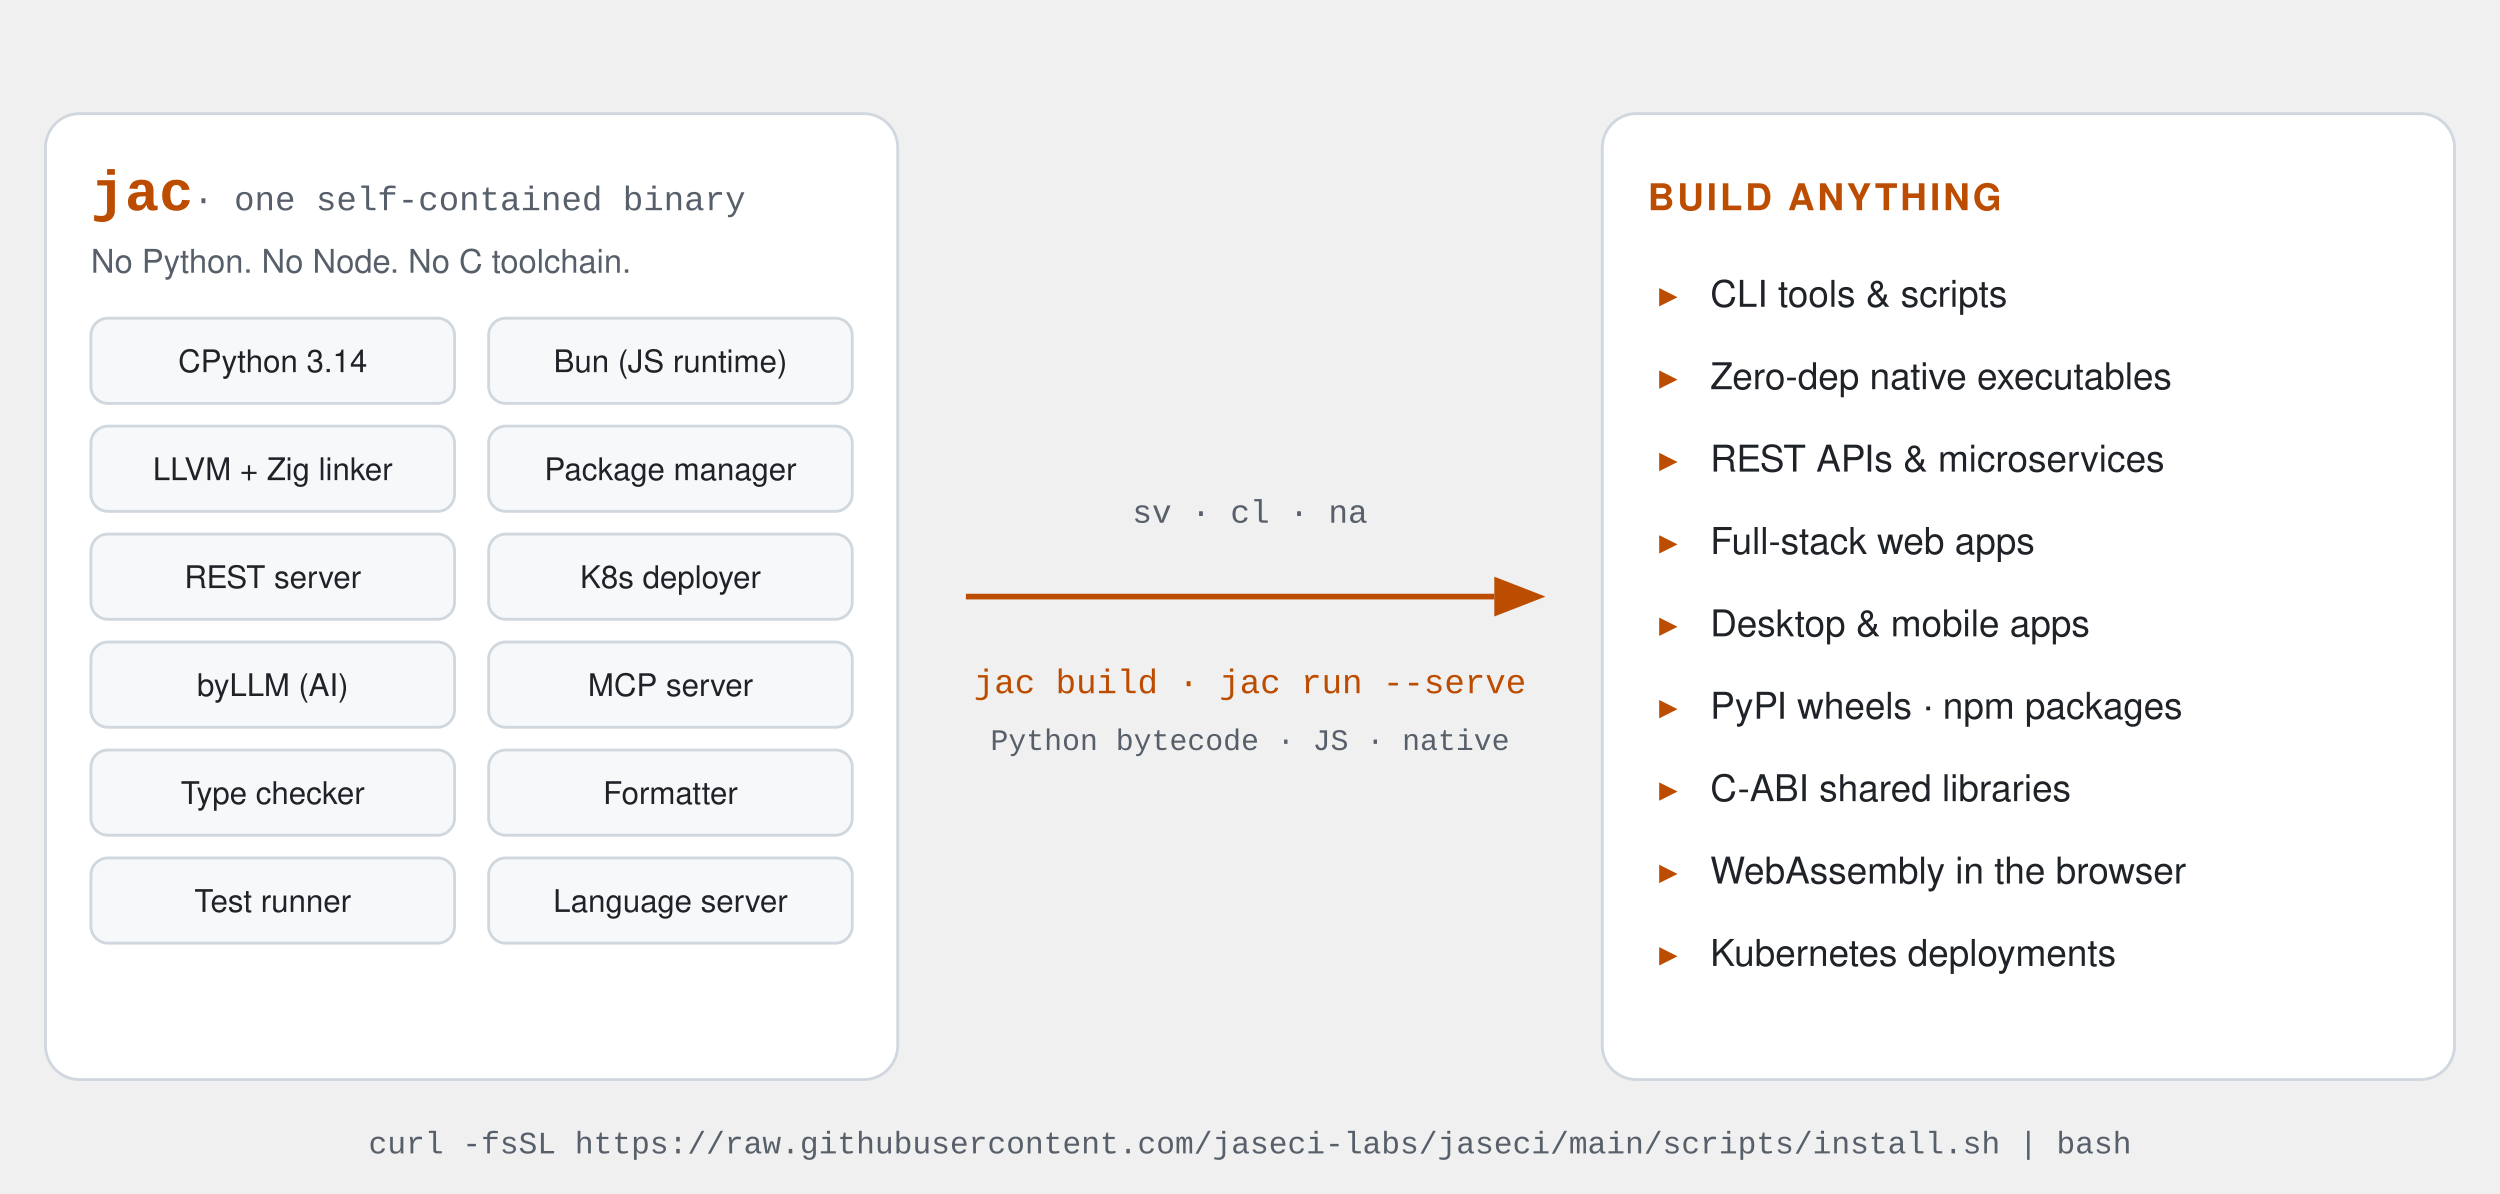
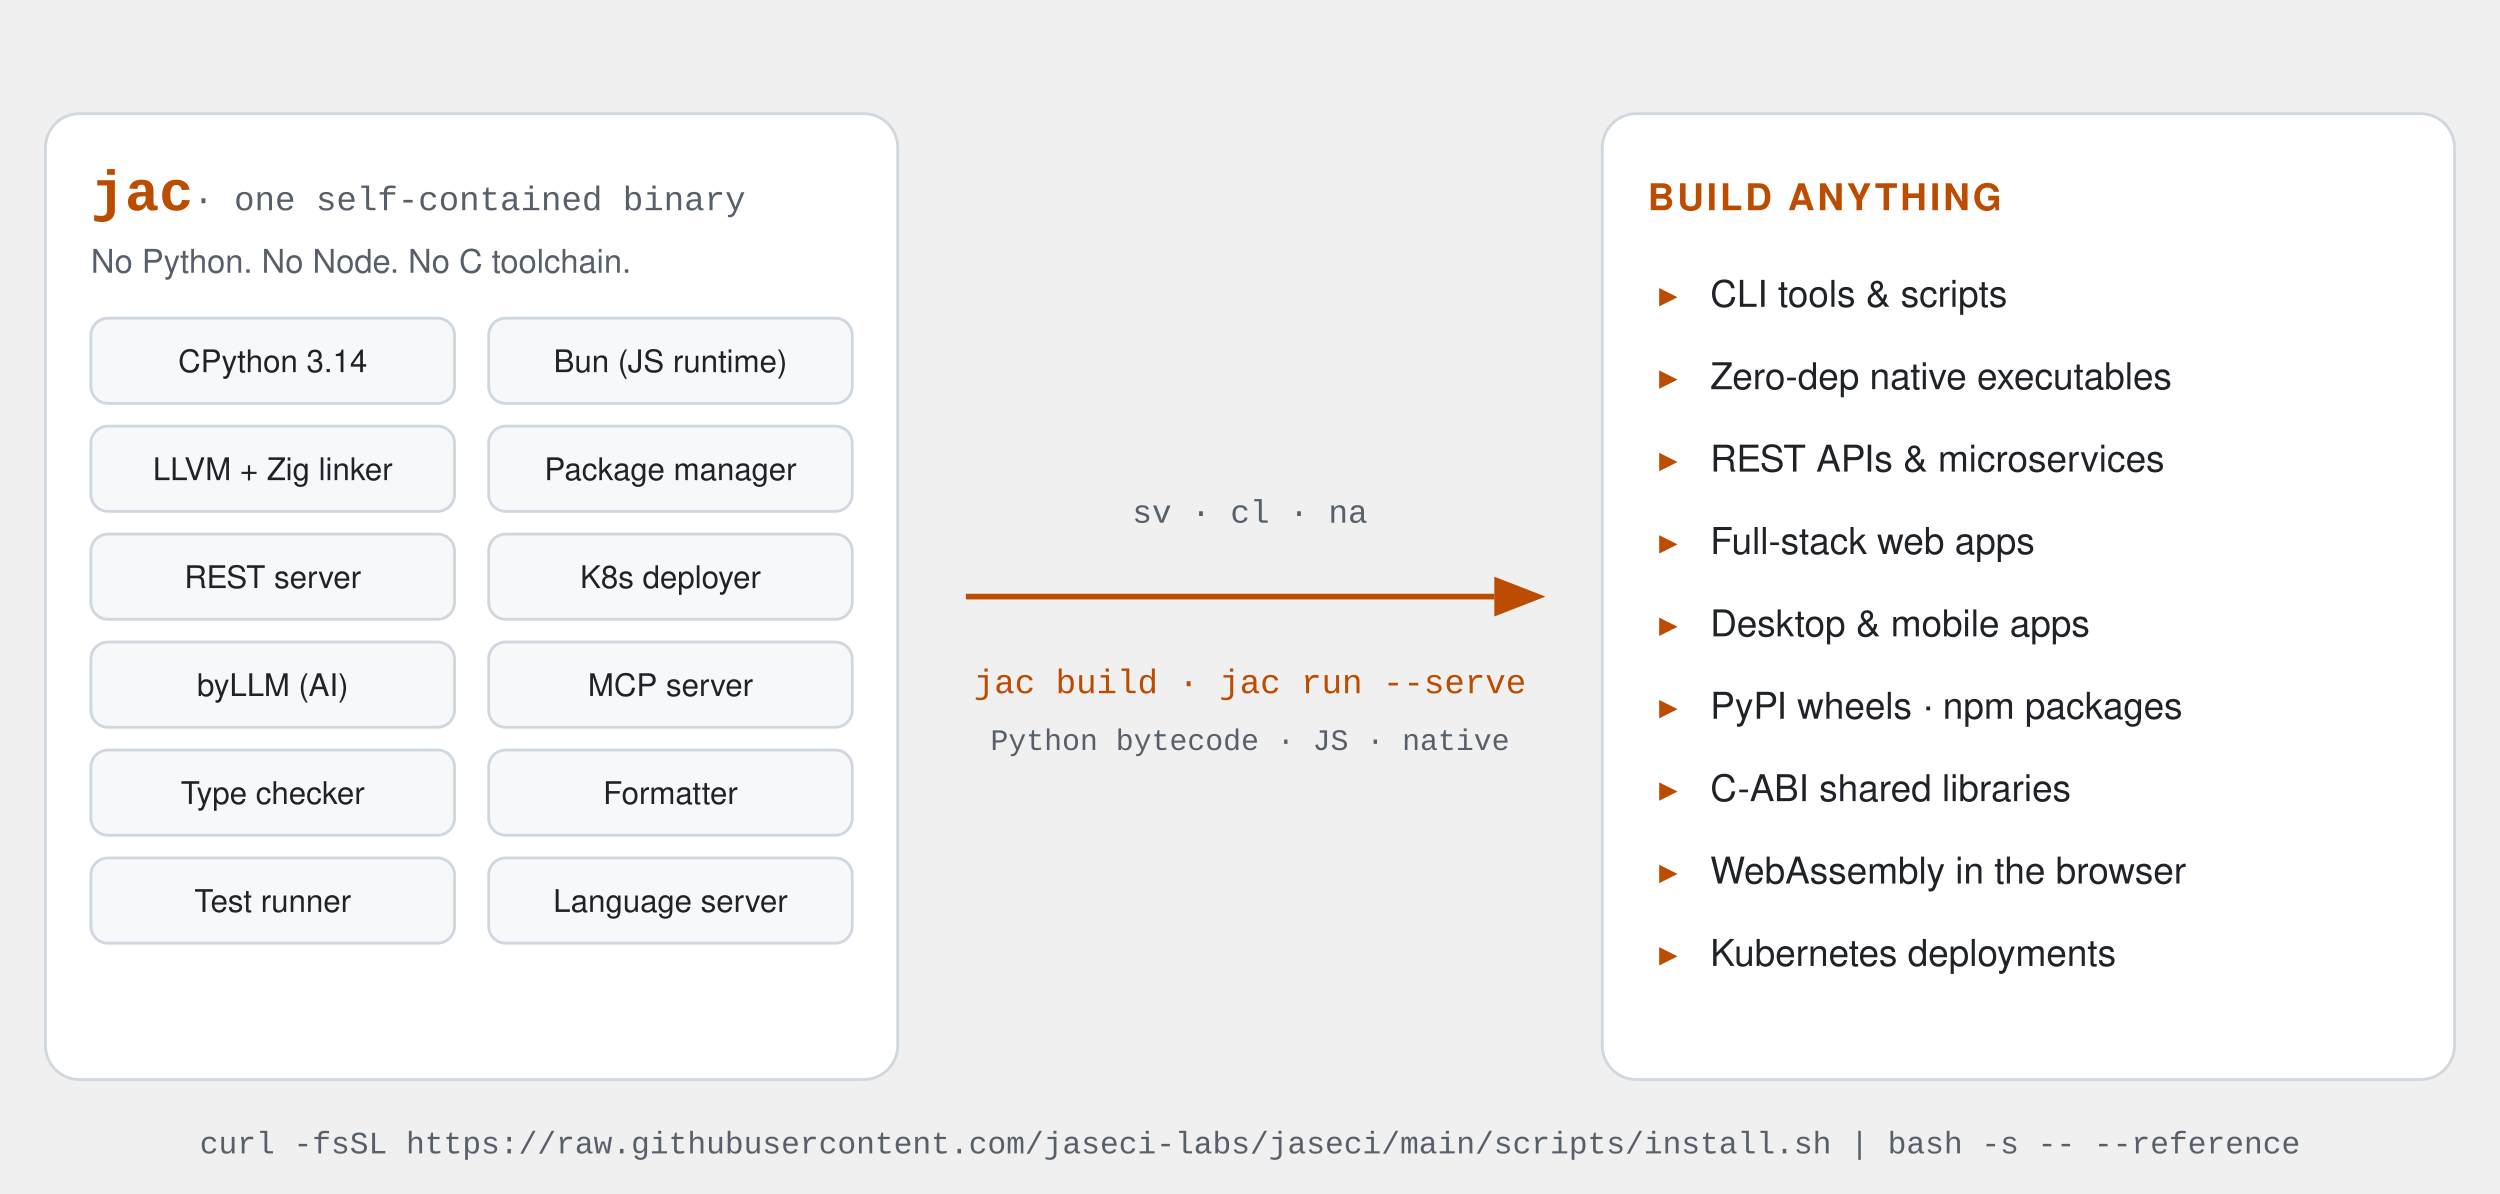
<svg xmlns="http://www.w3.org/2000/svg" width="880" height="420" viewBox="0 0 880 420" role="img" aria-label="Diagram: the single jac binary bundles the entire toolchain and builds every kind of artifact">
  <style>
    .sans { font-family: -apple-system, "Segoe UI", Helvetica, Arial, sans-serif; }
    .mono { font-family: "SFMono-Regular", Consolas, "Liberation Mono", Menlo, monospace; }
    .fg { fill: #1f2328; }
    .dim { fill: #57606a; }
    .acc { fill: #bc4c00; }
  </style>
  <rect x="16" y="40" width="300" height="340" rx="12" fill="#ffffff" stroke="#d0d7de" />
  <text class="mono acc" x="32" y="74" font-size="20" font-weight="bold">jac<tspan class="dim" font-size="12" font-weight="normal"> · one self-contained binary</tspan>
  </text>
  <text class="sans dim" x="32" y="96" font-size="11.5">No Python. No Node. No C toolchain.</text>
  <g font-size="11" text-anchor="middle" class="sans fg">
    <rect x="32" y="112" width="128" height="30" rx="6" fill="#f6f8fa" stroke="#d0d7de" />
    <text x="96" y="131">CPython 3.14</text>
    <rect x="172" y="112" width="128" height="30" rx="6" fill="#f6f8fa" stroke="#d0d7de" />
    <text x="236" y="131">Bun (JS runtime)</text>
    <rect x="32" y="150" width="128" height="30" rx="6" fill="#f6f8fa" stroke="#d0d7de" />
    <text x="96" y="169">LLVM + Zig linker</text>
    <rect x="172" y="150" width="128" height="30" rx="6" fill="#f6f8fa" stroke="#d0d7de" />
    <text x="236" y="169">Package manager</text>
    <rect x="32" y="188" width="128" height="30" rx="6" fill="#f6f8fa" stroke="#d0d7de" />
    <text x="96" y="207">REST server</text>
    <rect x="172" y="188" width="128" height="30" rx="6" fill="#f6f8fa" stroke="#d0d7de" />
    <text x="236" y="207">K8s deployer</text>
    <rect x="32" y="226" width="128" height="30" rx="6" fill="#f6f8fa" stroke="#d0d7de" />
    <text x="96" y="245">byLLM (AI)</text>
    <rect x="172" y="226" width="128" height="30" rx="6" fill="#f6f8fa" stroke="#d0d7de" />
    <text x="236" y="245">MCP server</text>
    <rect x="32" y="264" width="128" height="30" rx="6" fill="#f6f8fa" stroke="#d0d7de" />
    <text x="96" y="283">Type checker</text>
    <rect x="172" y="264" width="128" height="30" rx="6" fill="#f6f8fa" stroke="#d0d7de" />
    <text x="236" y="283">Formatter</text>
    <rect x="32" y="302" width="128" height="30" rx="6" fill="#f6f8fa" stroke="#d0d7de" />
    <text x="96" y="321">Test runner</text>
    <rect x="172" y="302" width="128" height="30" rx="6" fill="#f6f8fa" stroke="#d0d7de" />
    <text x="236" y="321">Language server</text>
  </g>
  <text class="mono dim" x="440" y="184" font-size="11.5" text-anchor="middle">sv · cl · na</text>
  <line x1="340" y1="210" x2="526" y2="210" stroke="#bc4c00" stroke-width="2" />
  <path d="M526,203 L544,210 L526,217 Z" fill="#bc4c00" />
  <text class="mono acc" x="440" y="244" font-size="12" text-anchor="middle">jac build · jac run --serve</text>
  <text class="mono dim" x="440" y="264" font-size="10.5" text-anchor="middle">Python bytecode · JS · native</text>
  <rect x="564" y="40" width="300" height="340" rx="12" fill="#ffffff" stroke="#d0d7de" />
  <text class="sans acc" x="580" y="74" font-size="13" font-weight="bold" letter-spacing="1">BUILD ANYTHING</text>
  <g font-size="13" class="sans">
    <text class="acc" x="584" y="108">▸</text>
    <text class="fg" x="602" y="108">CLI tools &amp; scripts</text>
    <text class="acc" x="584" y="137">▸</text>
    <text class="fg" x="602" y="137">Zero-dep native executables</text>
    <text class="acc" x="584" y="166">▸</text>
    <text class="fg" x="602" y="166">REST APIs &amp; microservices</text>
    <text class="acc" x="584" y="195">▸</text>
    <text class="fg" x="602" y="195">Full-stack web apps</text>
    <text class="acc" x="584" y="224">▸</text>
    <text class="fg" x="602" y="224">Desktop &amp; mobile apps</text>
    <text class="acc" x="584" y="253">▸</text>
    <text class="fg" x="602" y="253">PyPI wheels · npm packages</text>
    <text class="acc" x="584" y="282">▸</text>
    <text class="fg" x="602" y="282">C-ABI shared libraries</text>
    <text class="acc" x="584" y="311">▸</text>
    <text class="fg" x="602" y="311">WebAssembly in the browser</text>
    <text class="acc" x="584" y="340">▸</text>
    <text class="fg" x="602" y="340">Kubernetes deployments</text>
  </g>
-   <text class="mono dim" x="440" y="406" font-size="11" text-anchor="middle">curl -fsSL https://raw.githubusercontent.com/jaseci-labs/jaseci/main/scripts/install.sh | bash</text>
+   <text class="mono dim" x="440" y="406" font-size="11" text-anchor="middle">curl -fsSL https://raw.githubusercontent.com/jaseci-labs/jaseci/main/scripts/install.sh | bash -s -- --reference</text>
</svg>
